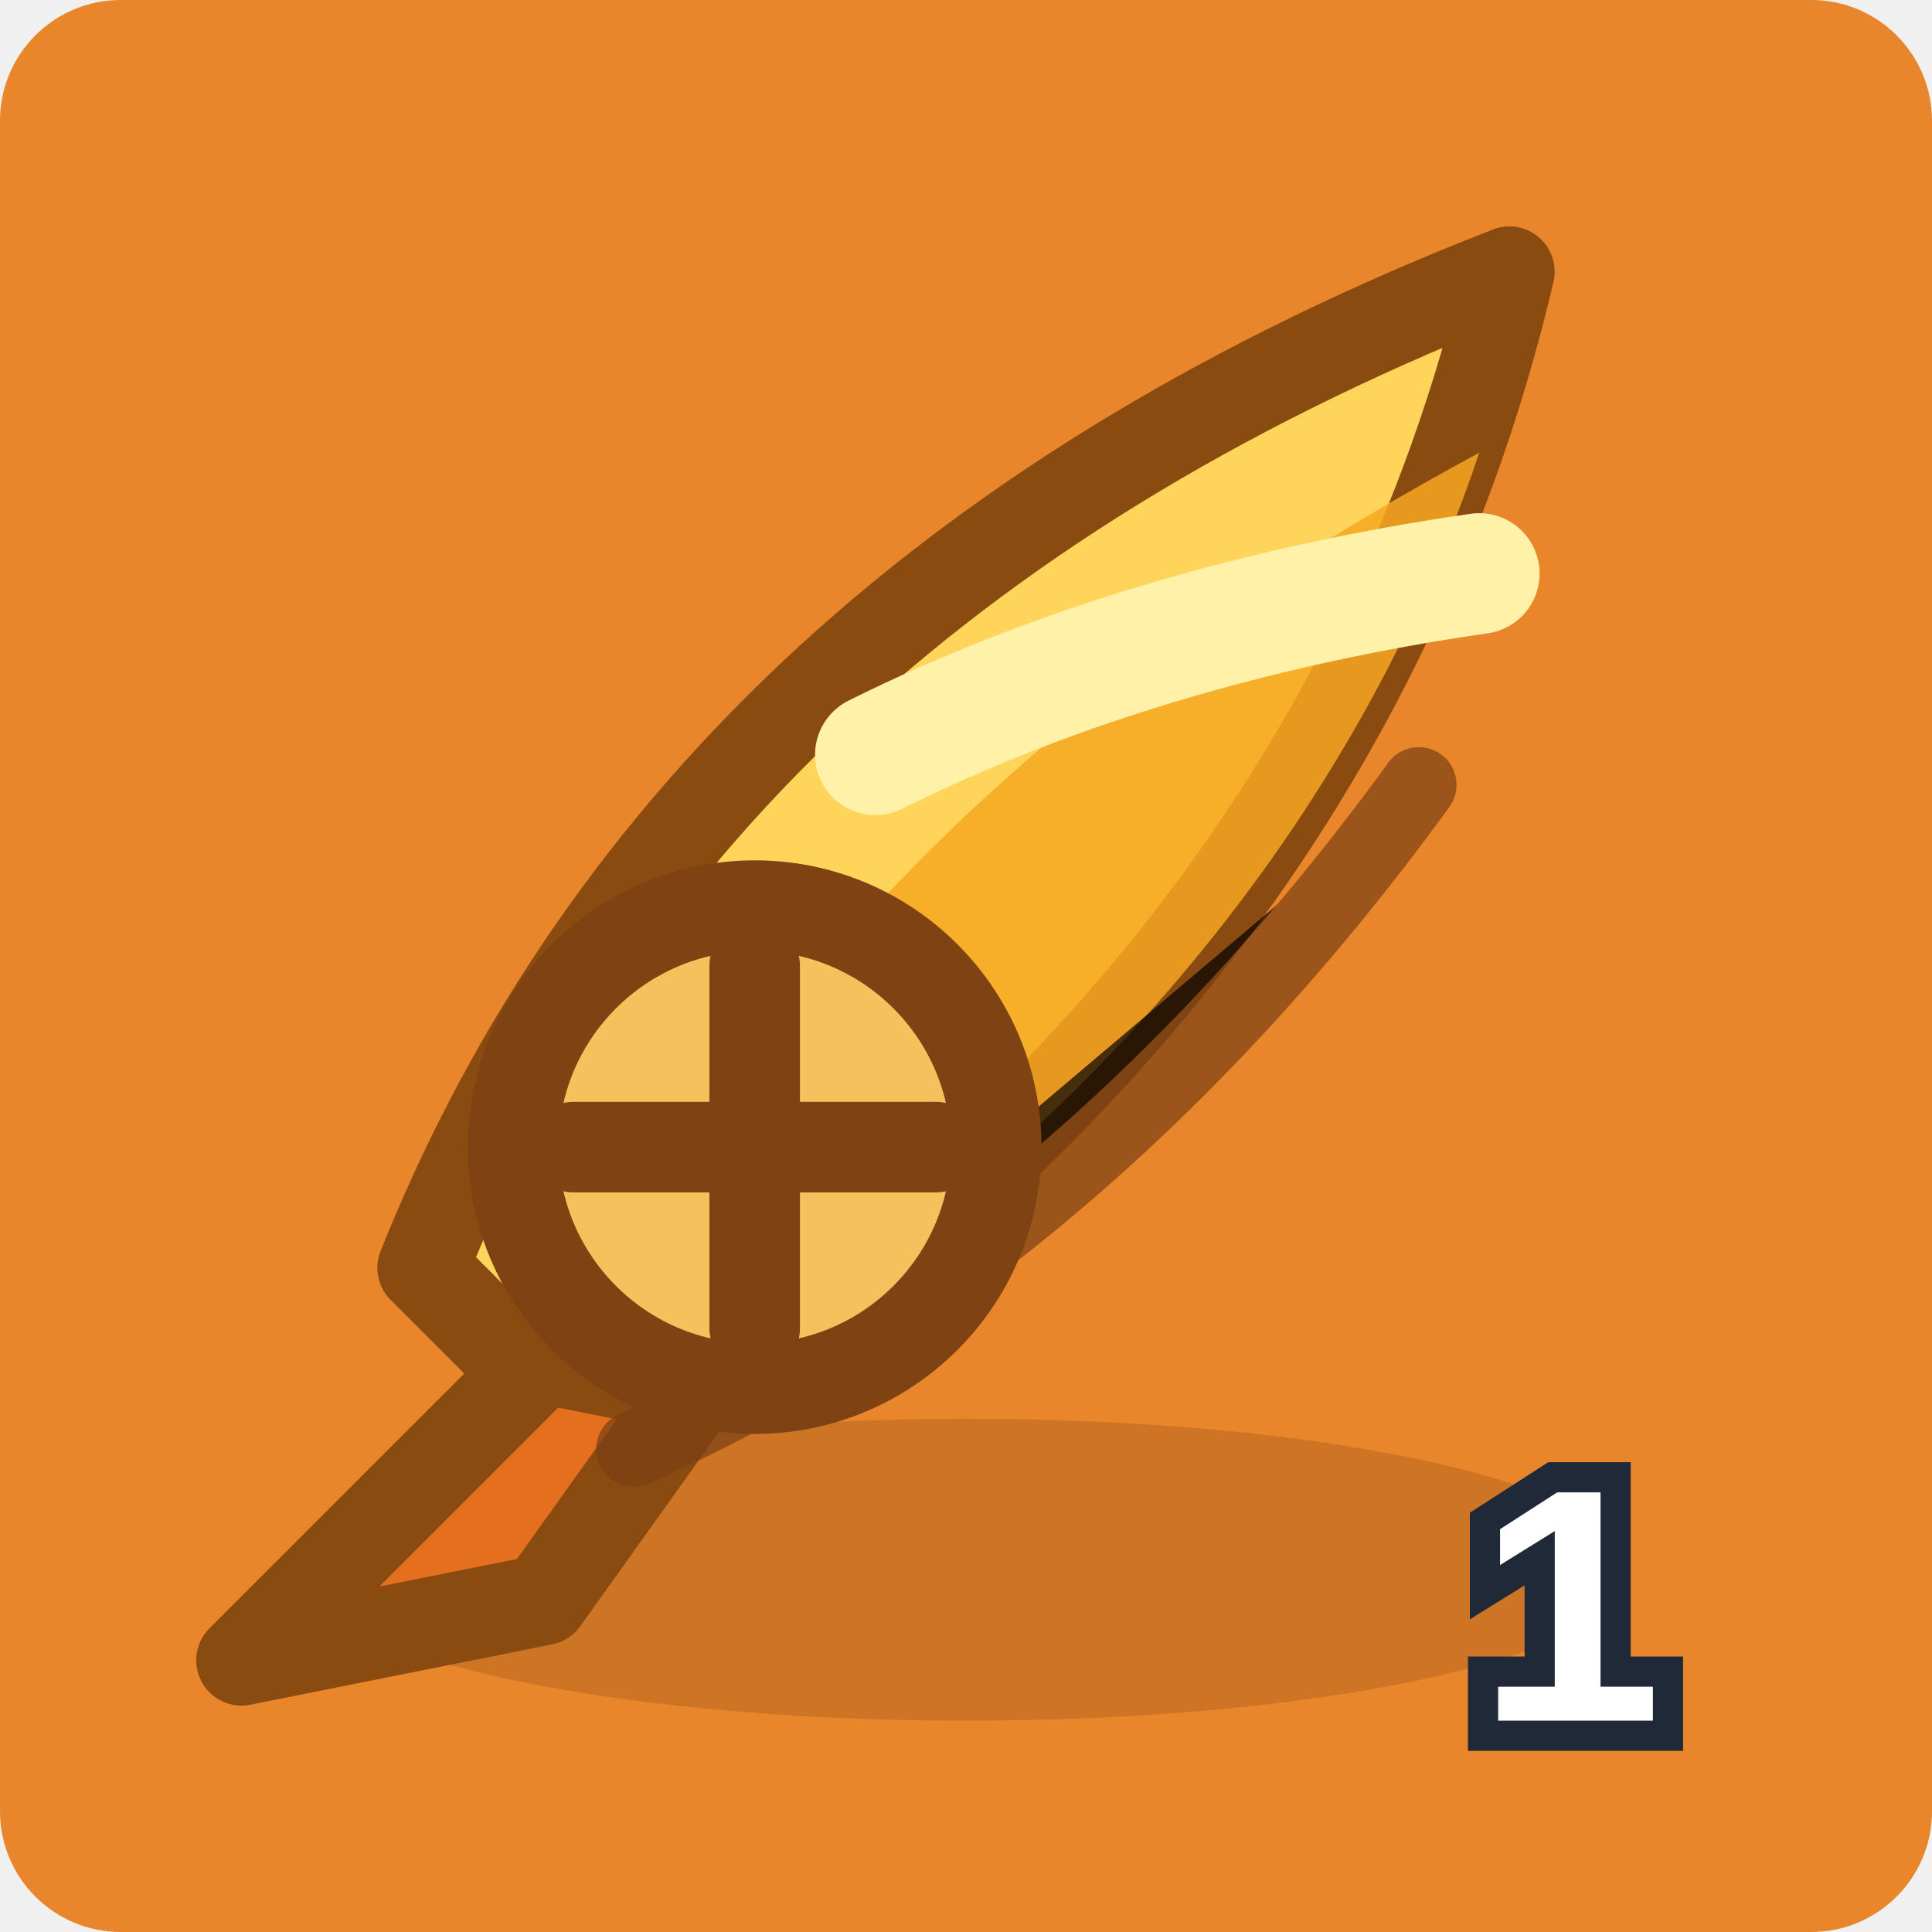
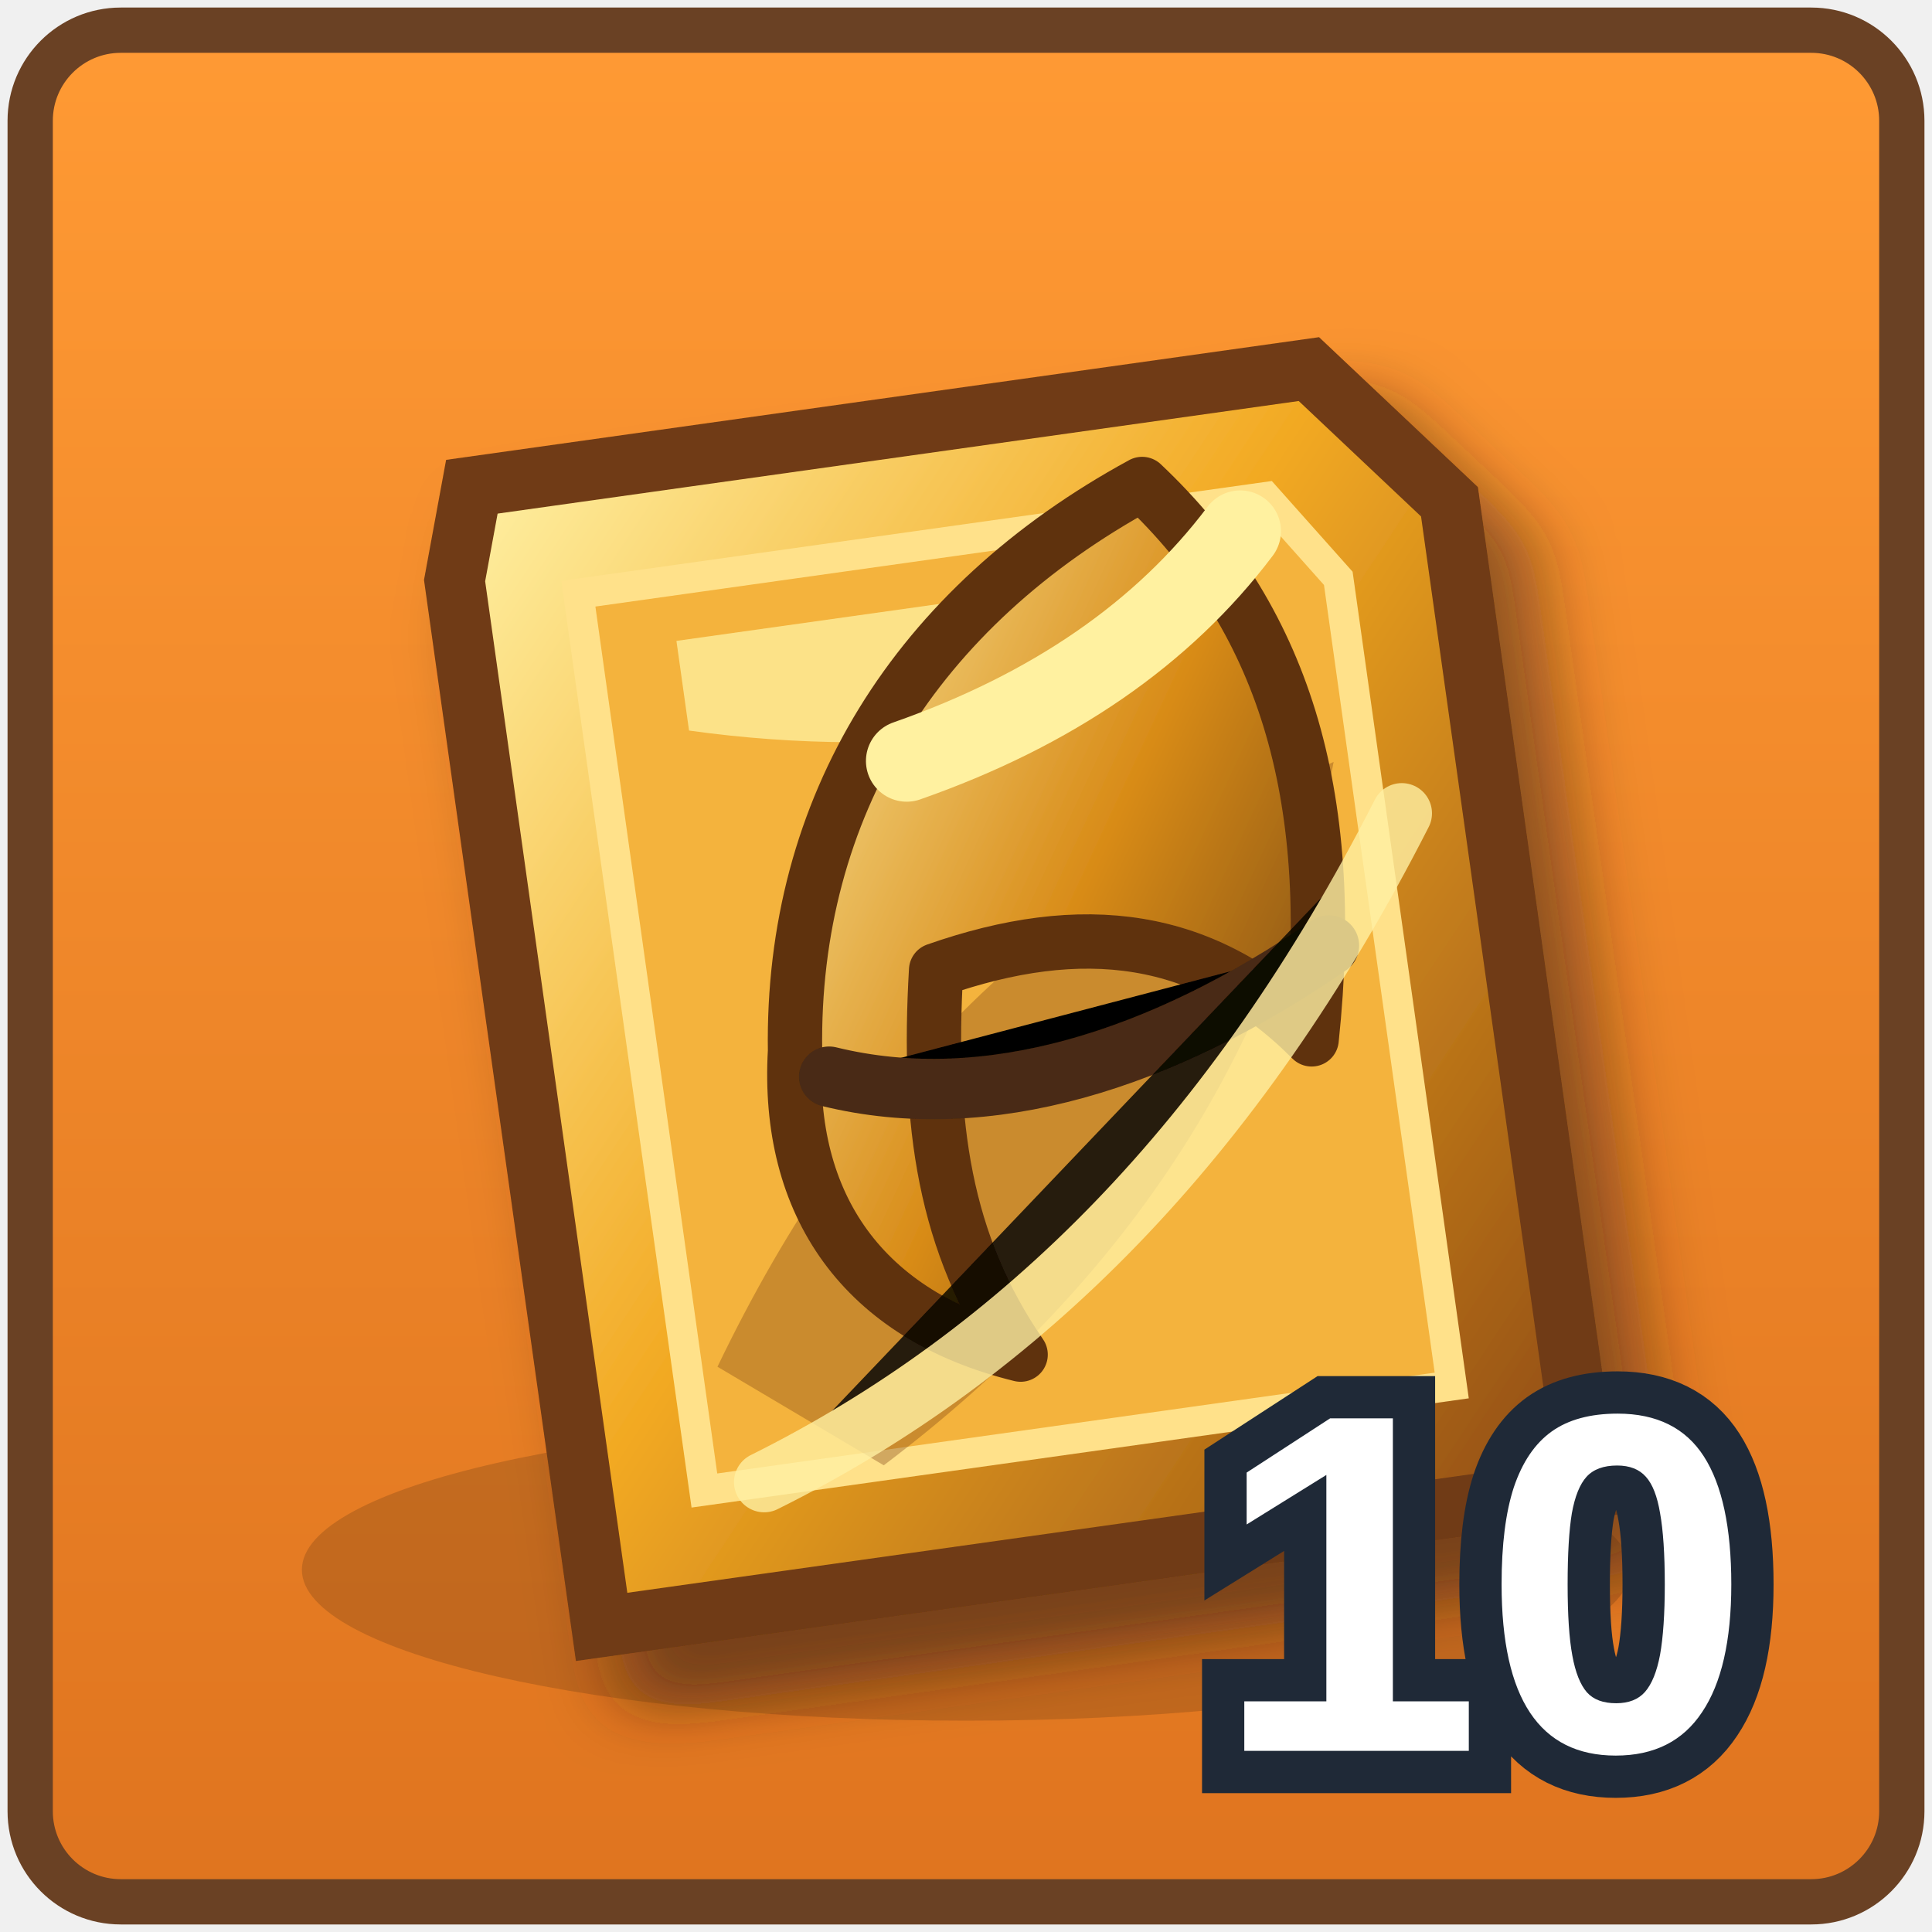
<svg xmlns="http://www.w3.org/2000/svg" viewBox="0 0 64 64">
-   <rect width="64" height="64" rx="4" fill="#e9862c" />
-   <ellipse cx="32" cy="52" rx="22" ry="5" fill="#6b330f" opacity=".22" />
-   <path d="M14 42c6-15 18-26 36-33-4 17-15 30-30 39Z" fill="#ffd45a" stroke="#8a4b10" stroke-width="3" stroke-linejoin="round" />
-   <path d="M20 43c6-12 16-21 29-28-4 12-13 23-25 30Z" fill="#f6a721" opacity=".85" />
-   <path d="M18 45 8 55l10-2 5-7Z" fill="#e36f1f" stroke="#8a4b10" stroke-width="3" stroke-linejoin="round" />
-   <path d="M29 25c6-3 13-5 20-6" stroke="#fff2a8" stroke-width="4" stroke-linecap="round" />
-   <path d="M21 48c9-4 18-11 26-22" stroke="#7b3f13" stroke-width="2.5" stroke-linecap="round" opacity=".7" />
-   <circle cx="25" cy="38" r="8" fill="#f5c15d" stroke="#7f4213" stroke-width="3" />
-   <path d="M19 38h12M25 32v12" stroke="#7f4213" stroke-width="3" stroke-linecap="round" />
-   <text x="52" y="57" text-anchor="middle" font-family="Arial, sans-serif" font-size="11" font-weight="900" fill="#fff" stroke="#1f2937" stroke-width="2" paint-order="stroke">1</text>
+   <defs>
+     <linearGradient id="bg" x1="0" x2="0" y1="0" y2="1">
+       <stop offset="0" stop-color="#ff9a34" />
+       <stop offset="1" stop-color="#df741f" />
+     </linearGradient>
+     <linearGradient id="card" x1="0" x2="1" y1="0" y2="1">
+       <stop offset="0" stop-color="#fff2a6" />
+       <stop offset=".45" stop-color="#f2a922" />
+       <stop offset="1" stop-color="#8f4b13" />
+     </linearGradient>
+     <linearGradient id="helmet" x1="0" x2="1" y1="0" y2="1">
+       <stop offset="0" stop-color="#fff4ad" />
+       <stop offset=".52" stop-color="#d88b17" />
+       <stop offset="1" stop-color="#5a3414" />
+     </linearGradient>
+     <filter id="shadow" x="-20%" y="-20%" width="140%" height="140%">
+       <feDropShadow dx="1.5" dy="2" stdDeviation="1.1" flood-color="#3b210c" flood-opacity=".55" />
+     </filter>
+   </defs>
+   <rect x="1" y="1" width="62" height="62" rx="3" fill="url(#bg)" stroke="#6a4124" stroke-width="1.5" />
+   <ellipse cx="32" cy="52" rx="22" ry="5" fill="#4b280c" opacity=".22" />
+   <g filter="url(#shadow)" transform="rotate(-8 32 32)">
+     <path d="M18 14h28l4 5v33H17V17Z" fill="url(#card)" stroke="#6f3a12" stroke-width="2" />
+     <path d="M21 18h23l2 3v27H21Z" fill="#f4b33c" stroke="#ffe18a" stroke-width="1" />
+     <path d="M24 20h17l3 3c-6 2-13 2-20 0Z" fill="#fff1a2" opacity=".75" />
+     <path d="M22 44c6-9 13-14 23-17-3 9-9 16-18 21Z" fill="#7b3f13" opacity=".35" />
+     <path d="M26 34c1-8 6-14 14-17 4 5 5 11 3 19-3-4-7-5-12-4-1 5-1 9 1 13-5-2-7-6-6-11Z" fill="url(#helmet)" stroke="#5e3210" stroke-width="1.8" stroke-linejoin="round" />
+     <path d="M31 25c5-1 9-3 12-6" stroke="#fff1a0" stroke-width="2.7" stroke-linecap="round" />
+     <path d="M27 35c5 2 11 1 17-2" stroke="#4a2a12" stroke-width="2" stroke-linecap="round" />
+     <path d="M23 48c9-3 17-9 24-19" stroke="#fff0a3" stroke-width="2" stroke-linecap="round" opacity=".8" />
+   </g>
+   <text x="58" y="58" text-anchor="end" font-family="Arial Black, Arial, sans-serif" font-size="16" font-weight="900" fill="#fff" stroke="#1f2937" stroke-width="2.8" paint-order="stroke">10</text>
</svg>
